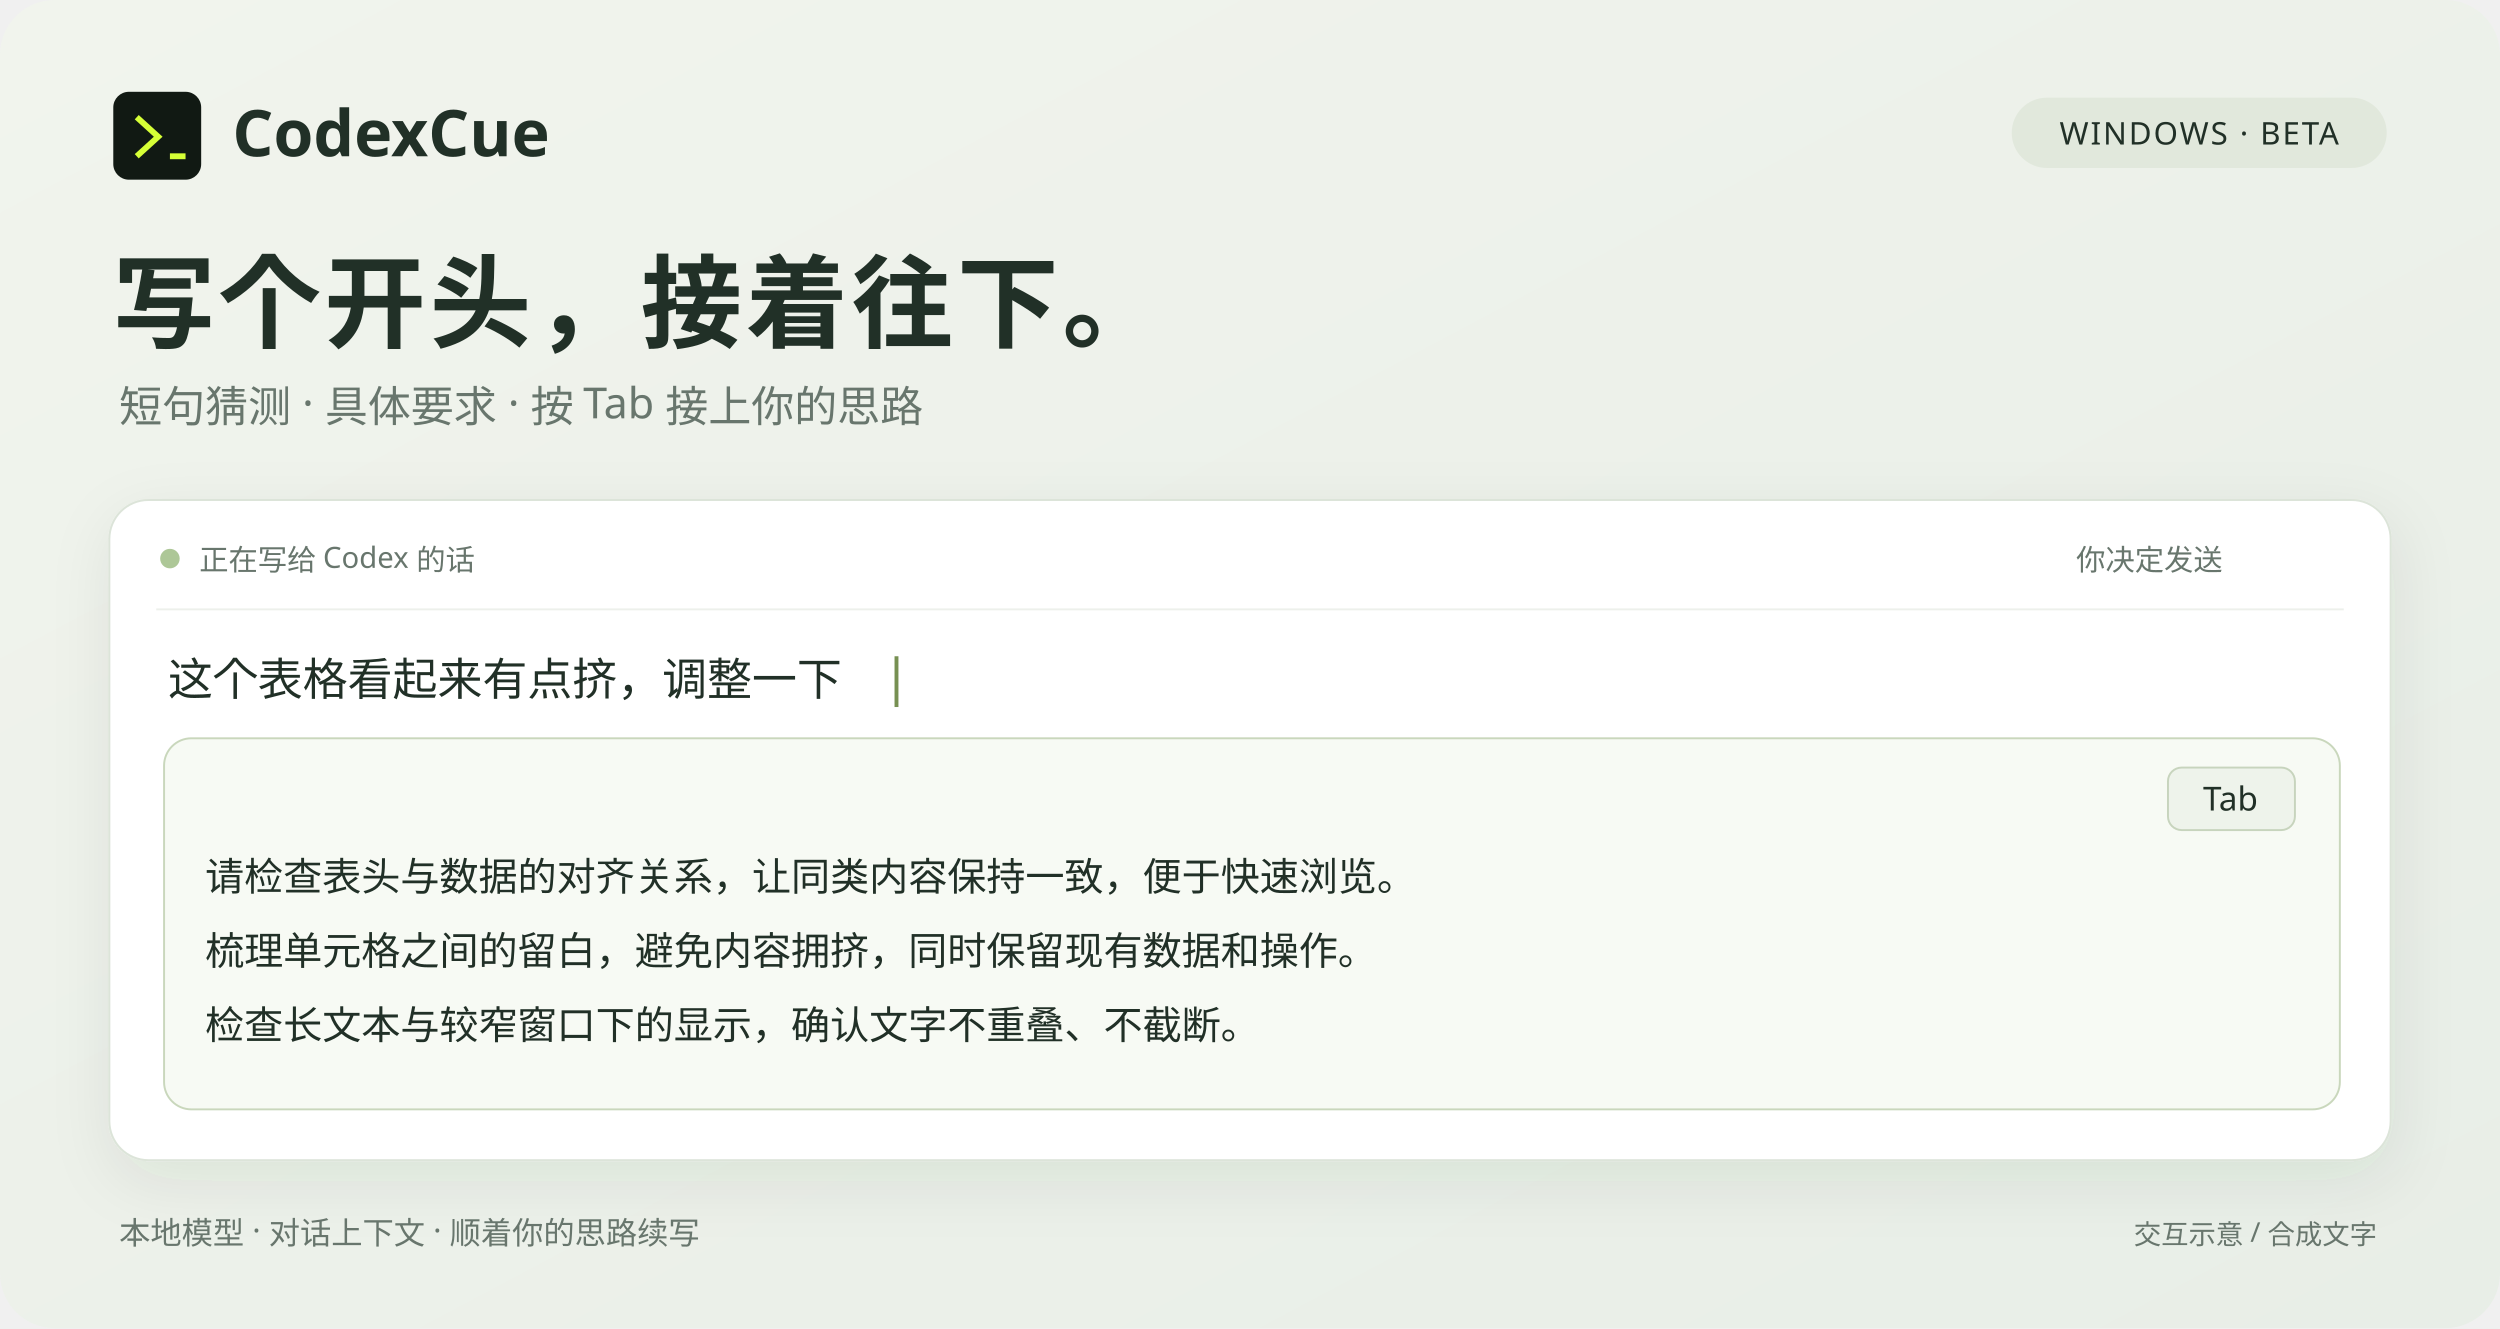
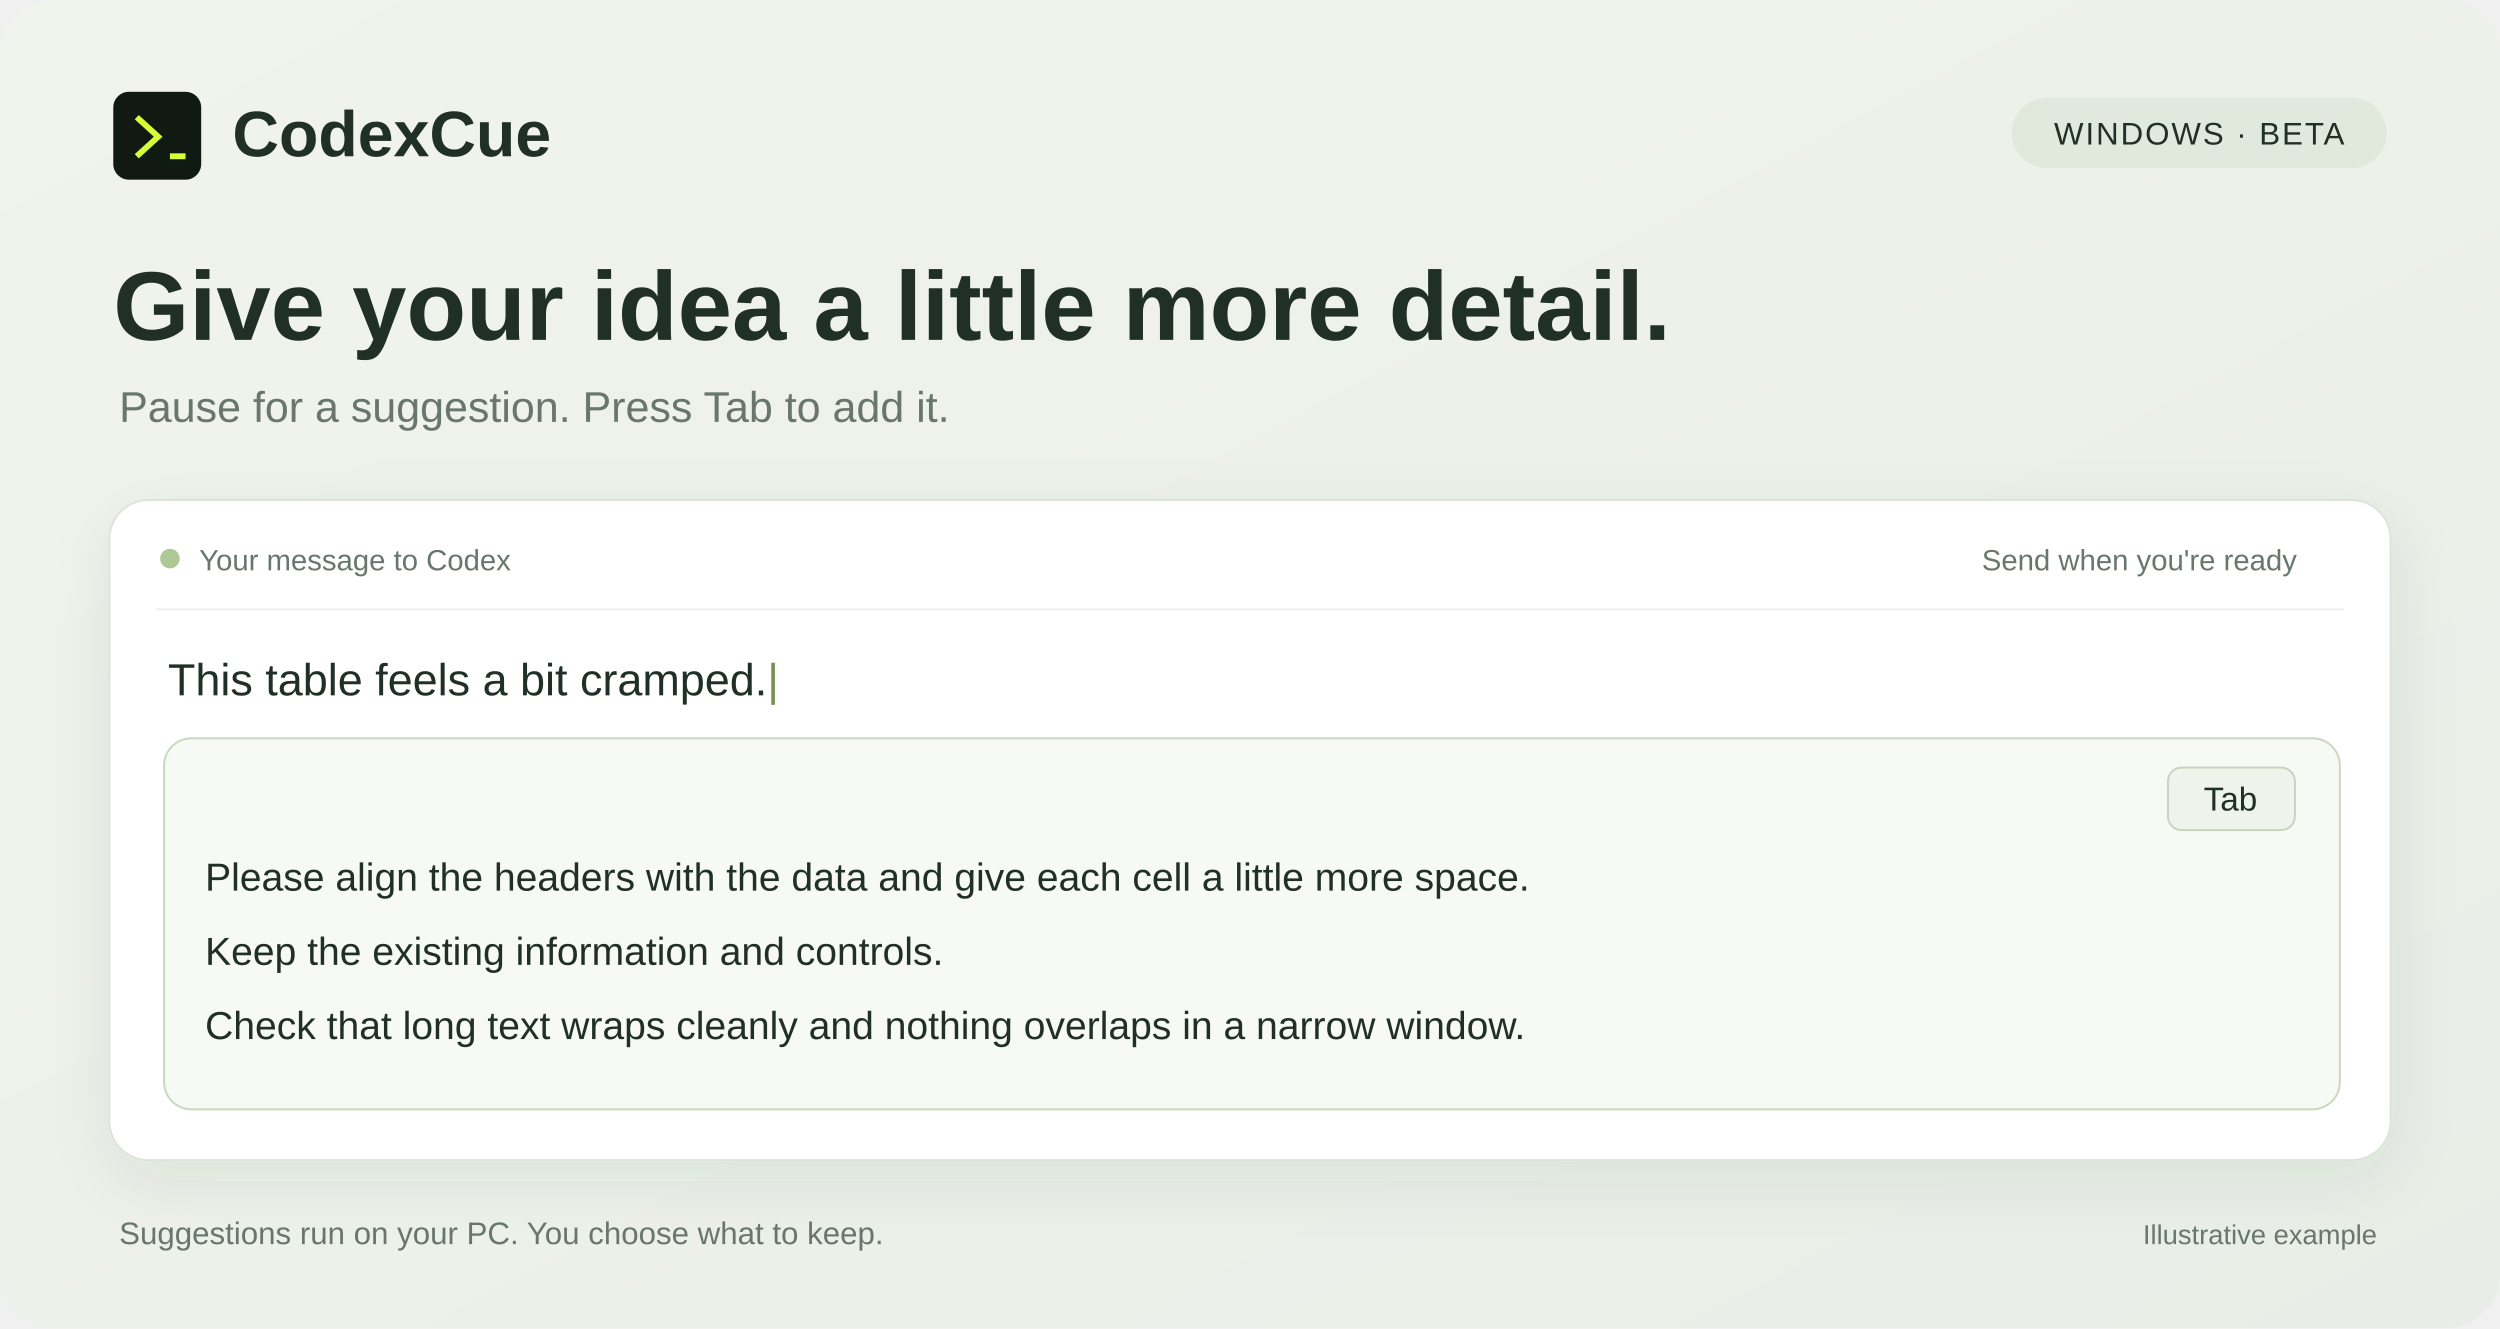
<svg xmlns="http://www.w3.org/2000/svg" width="1280" height="680" viewBox="0 0 1280 680" role="img" aria-labelledby="title desc">
  <defs>
    <linearGradient id="paper" x2="1" y2="1">
      <stop stop-color="#f1f4ed" />
      <stop offset="1" stop-color="#e8eee7" />
    </linearGradient>
    <filter id="shadow" x="-10%" y="-15%" width="120%" height="140%">
      <feDropShadow dy="10" stdDeviation="16" flood-color="#24372b" flood-opacity=".08" />
    </filter>
  </defs>
  <style>
-     text { font-family: 'Segoe UI', 'Microsoft YaHei', 'PingFang SC', sans-serif; fill: #213027; }
+     text { font-family: 'Segoe UI', Arial, sans-serif; fill: #213027; }
    .muted { fill: #68766d; } .body { font-size: 23px; }
    .suggest { animation: suggest 13s infinite; }
    .accepted { opacity: 0; animation: accepted 13s infinite; }
    .key { animation: key 13s infinite; }
    .cursor { animation: blink 1.2s steps(1) infinite; }
    @keyframes suggest { 0%,10% {opacity:0} 17%,61% {opacity:1} 68%,100% {opacity:0} }
    @keyframes accepted { 0%,66% {opacity:0} 73%,94% {opacity:1} 100% {opacity:0} }
    @keyframes key { 0%,54%,69%,100% {fill:#eef3eb} 60%,65% {fill:#d6ff36} }
    @keyframes blink { 0%,49% {opacity:1} 50%,100% {opacity:0} }
    @media (prefers-reduced-motion: reduce) {
      .suggest {animation:none;opacity:1} .accepted {animation:none;opacity:0}
      .cursor {animation:none;opacity:1} .key {animation:none}
    }
  </style>
  <rect width="1280" height="680" rx="28" fill="url(#paper)" />
  <g transform="translate(58 47)">
    <rect width="45" height="45" rx="8" fill="#111913" />
    <path d="m12 13 11 10-11 10m17 0h8" fill="none" stroke="#d6ff36" stroke-width="3" />
    <text x="61" y="33" font-size="33" font-weight="650">CodexCue</text>
  </g>
  <rect x="1030" y="50" width="192" height="36" rx="18" fill="#e1e8dc" />
  <text x="1126" y="74" text-anchor="middle" font-size="16" letter-spacing="1">WINDOWS · BETA</text>
-   <text x="58" y="174" font-size="52" font-weight="650" letter-spacing="2">写个开头，接着往下。</text>
-   <text x="61" y="216" font-size="22" class="muted">短句猜测 · 具体要求 · 按 Tab 接上你的思路</text>
+   <text x="58" y="174" font-size="50" font-weight="650">Give your idea a little more detail.</text>
+   <text x="61" y="216" font-size="22" class="muted">Pause for a suggestion. Press Tab to add it.</text>
  <rect x="56" y="256" width="1168" height="338" rx="20" fill="#ffffff" stroke="#dce4d9" filter="url(#shadow)" />
  <circle cx="87" cy="286" r="5" fill="#adc797" />
-   <text x="102" y="292" font-size="15" class="muted">正在写给 Codex 的话</text>
-   <text x="1138" y="292" text-anchor="end" font-size="15" class="muted">你决定发送</text>
+   <text x="102" y="292" font-size="15" class="muted">Your message to Codex</text>
+   <text x="1176" y="292" text-anchor="end" font-size="15" class="muted">Send when you're ready</text>
  <line x1="80" y1="312" x2="1200" y2="312" stroke="#edf0eb" />
-   <text x="86" y="356" class="body">这个表格看起来有点挤，调整一下</text>
-   <rect class="cursor" x="458" y="336" width="2" height="26" fill="#779052" />
+   <text x="86" y="356" class="body">This table feels a bit cramped.<tspan class="cursor" fill="#779052">|</tspan>
+   </text>
  <g class="suggest">
    <rect x="84" y="378" width="1114" height="190" rx="14" fill="#f7faf4" stroke="#c9d7bc" />
    <rect class="key" x="1110" y="393" width="65" height="32" rx="7" stroke="#c7d4bd" fill="#eef3eb" />
    <text x="1142" y="415" font-size="17" text-anchor="middle">Tab</text>
-     <text x="105" y="456" font-size="20">请检查表头与数据的对齐关系，让同类内容保持一致，便于快速浏览。</text>
-     <text x="105" y="494" font-size="20">梳理单元格之间的留白，避免内容拥挤，同时保留现有数据和操作。</text>
-     <text x="105" y="532" font-size="20">检查长文本与较窄窗口下的显示，确认文字不重叠、不截断。</text>
+     <text x="105" y="456" font-size="20">Please align the headers with the data and give each cell a little more space.</text>
+     <text x="105" y="494" font-size="20">Keep the existing information and controls.</text>
+     <text x="105" y="532" font-size="20">Check that long text wraps cleanly and nothing overlaps in a narrow window.</text>
  </g>
  <g class="accepted">
-     <text x="86" y="400" font-size="20">请检查表头与数据的对齐关系，让同类内容保持一致，便于快速浏览。</text>
-     <text x="86" y="440" font-size="20">梳理单元格之间的留白，避免内容拥挤，同时保留现有数据和操作。</text>
-     <text x="86" y="480" font-size="20">检查长文本与较窄窗口下的显示，确认文字不重叠、不截断。</text>
-     <rect x="88" y="526" width="252" height="30" rx="15" fill="#e8f0dd" />
-     <text x="214" y="547" font-size="15" text-anchor="middle">✓ 已接到草稿后，继续编辑</text>
+     <text x="86" y="400" font-size="20">Please align the headers with the data and give each cell a little more space.</text>
+     <text x="86" y="440" font-size="20">Keep the existing information and controls.</text>
+     <text x="86" y="480" font-size="20">Check that long text wraps cleanly and nothing overlaps in a narrow window.</text>
+     <rect x="88" y="526" width="270" height="30" rx="15" fill="#e8f0dd" />
+     <text x="223" y="547" font-size="15" text-anchor="middle">✓ Added to your draft. Keep editing.</text>
  </g>
-   <text x="61" y="637" font-size="16" class="muted">本地模型 · 对话上下文 · 顺着你的思路续写</text>
-   <text x="1217" y="637" text-anchor="end" font-size="14" class="muted">交互示意 / 合成文字</text>
+   <text x="61" y="637" font-size="16" class="muted">Suggestions run on your PC. You choose what to keep.</text>
+   <text x="1217" y="637" text-anchor="end" font-size="14" class="muted">Illustrative example</text>
</svg>
